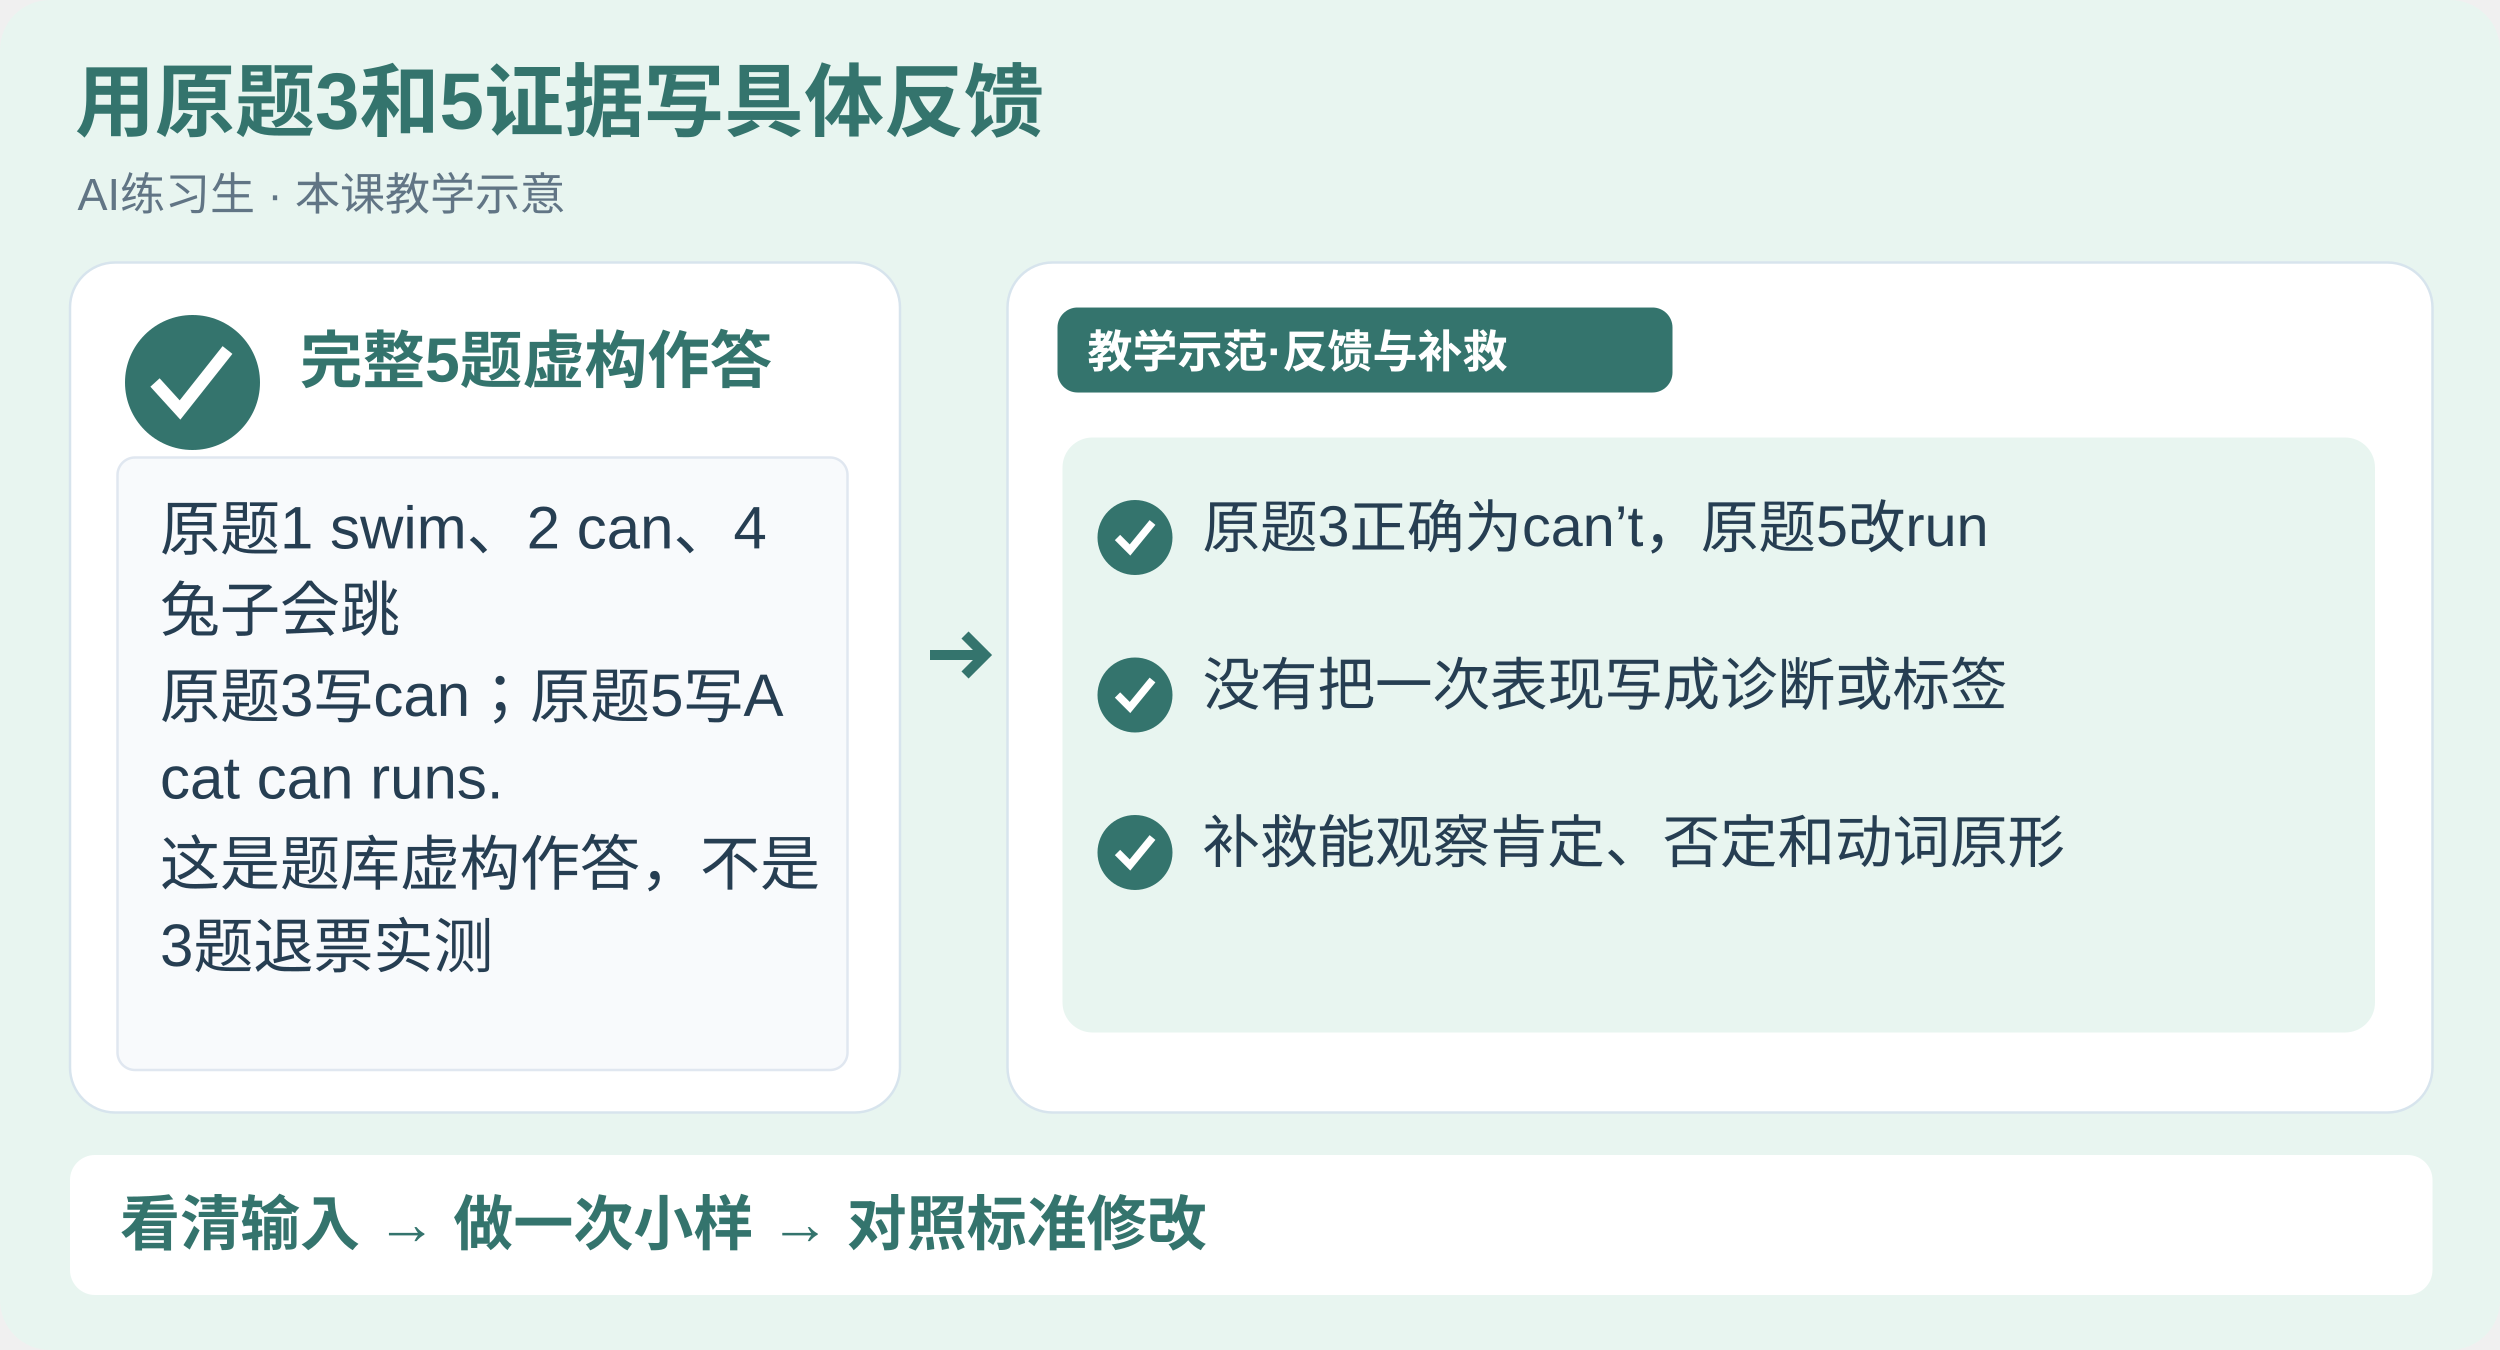
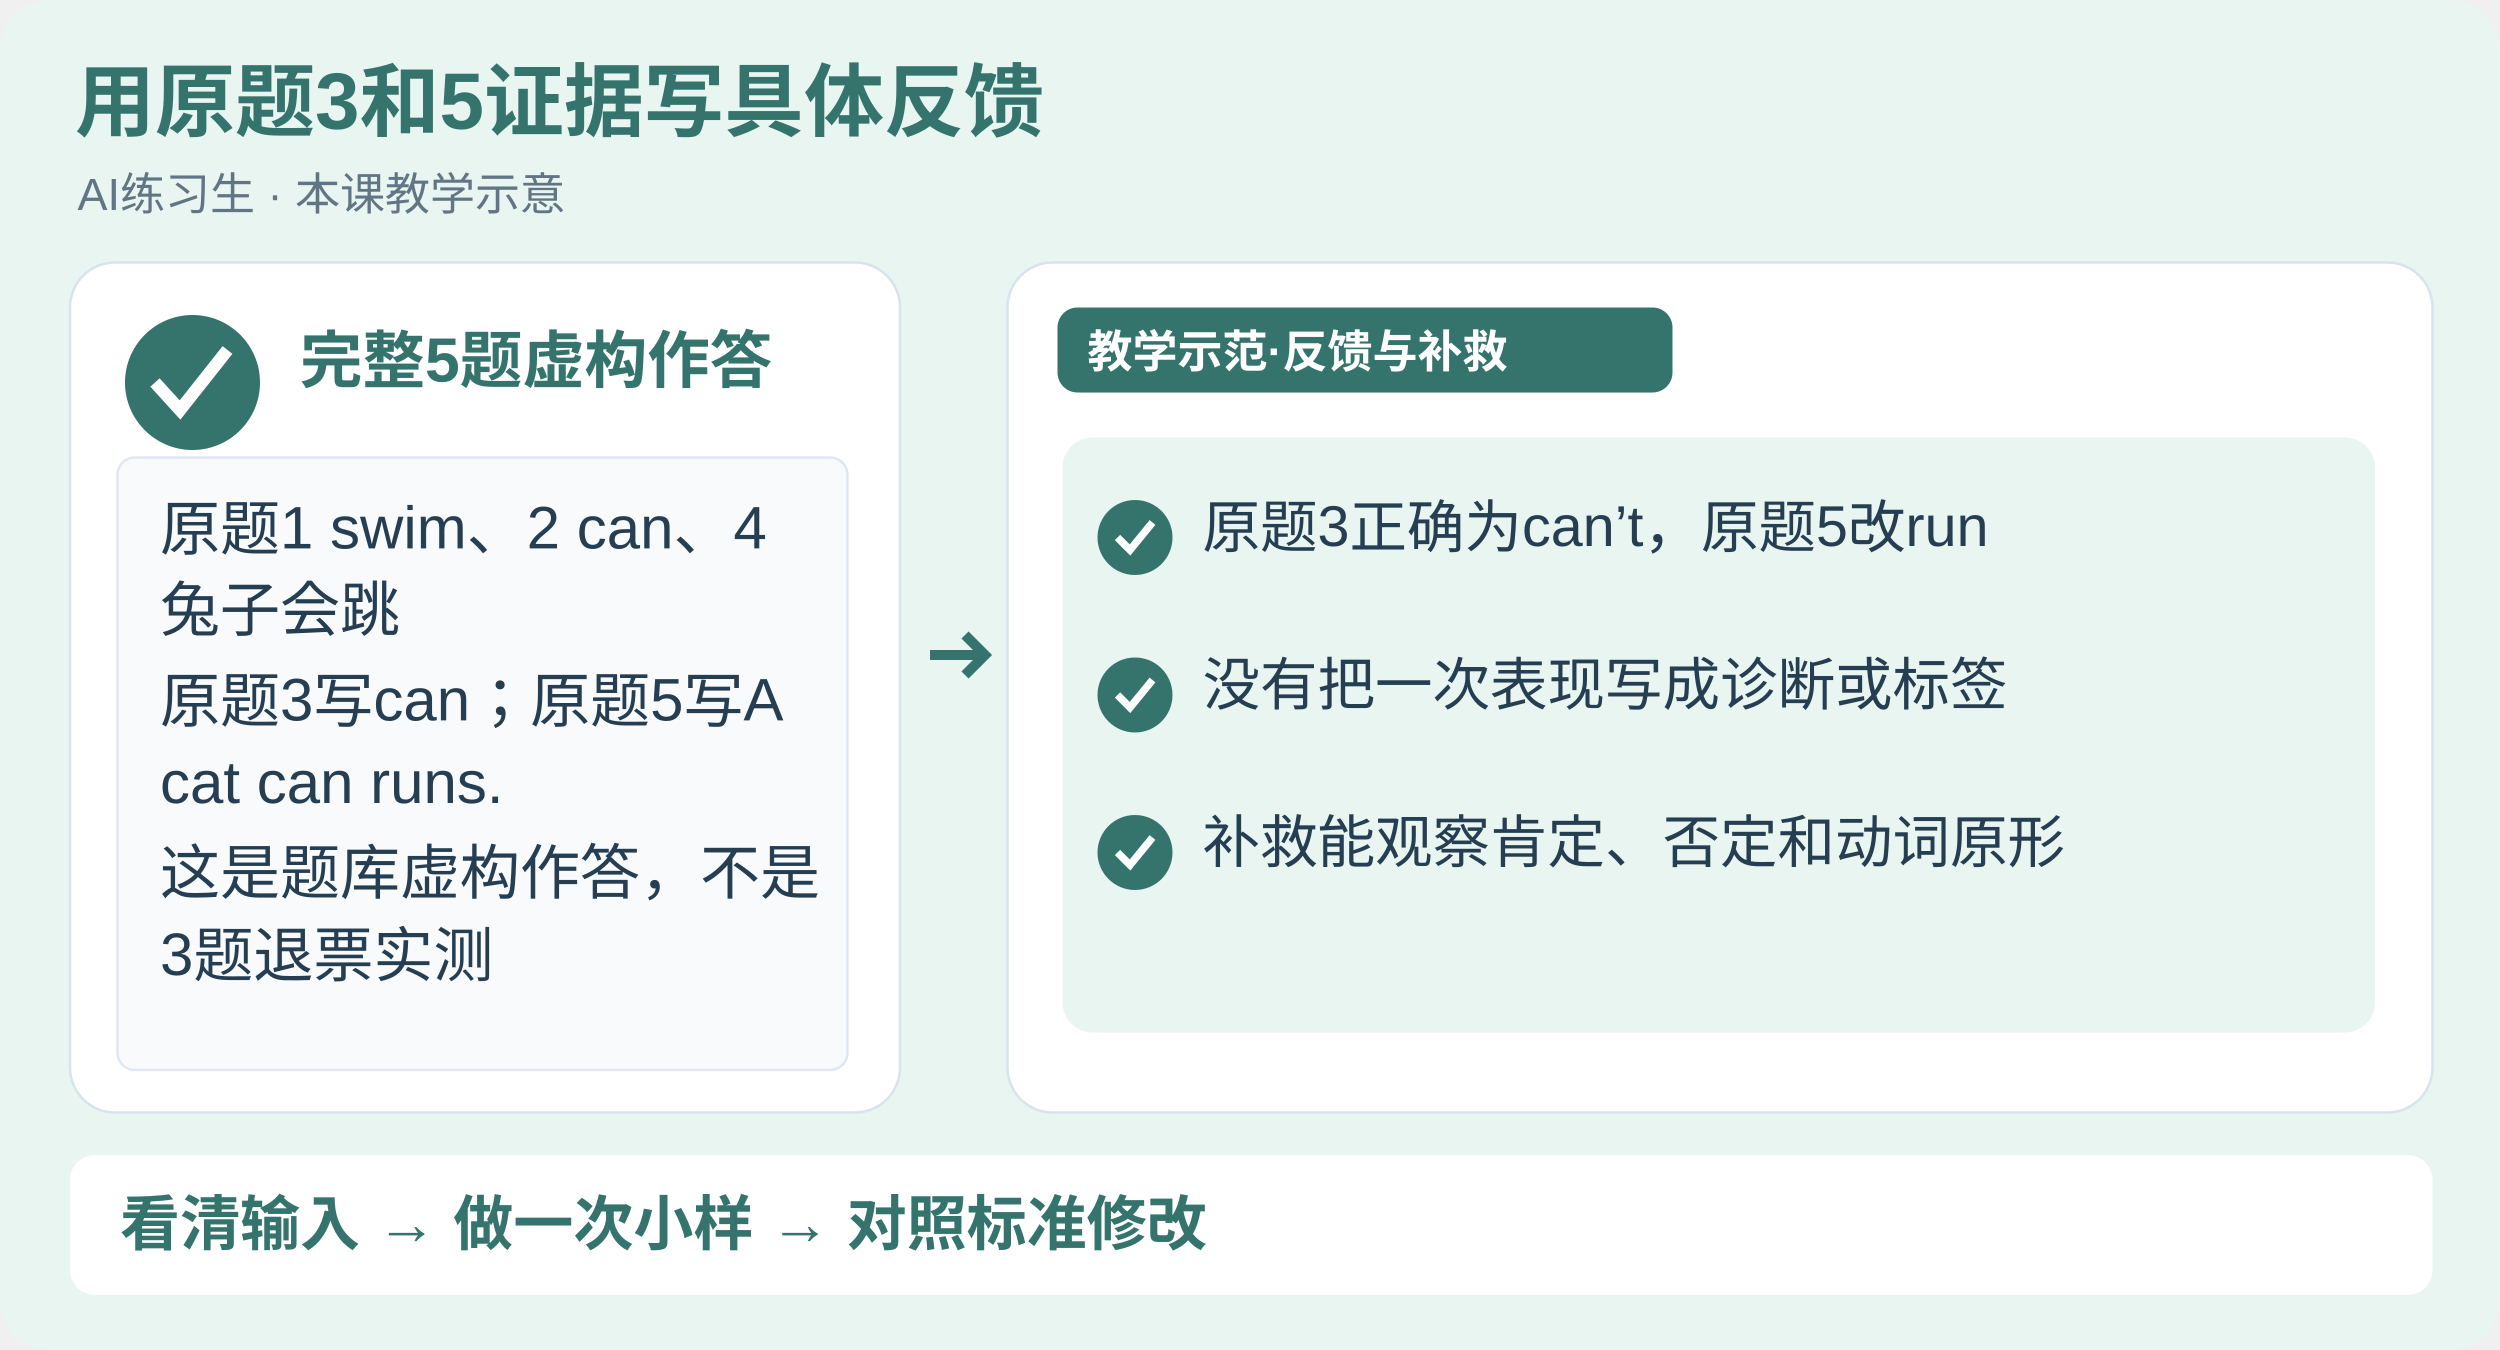
<svg xmlns="http://www.w3.org/2000/svg" width="1000" height="540" viewBox="0 0 1000 540" role="img" aria-labelledby="title desc">
  <style>text{font-family:'PingFang SC','Microsoft YaHei',Arial,sans-serif}</style>
  <rect x="0" y="0" width="1000" height="540" rx="20" fill="#e8f5f0" stroke="none" />
  <text x="30" y="52" font-size="32" fill="#34746d" font-weight="750">
    <tspan x="30" dy="0">用原题3和5证据写具体反馈</tspan>
  </text>
  <text x="31" y="84" font-size="18" fill="#617585" font-weight="500">
    <tspan x="31" dy="0">AI练习生 · 本课教学示意</tspan>
  </text>
  <rect x="28" y="105" width="332" height="340" rx="18" fill="#fff" stroke="#d7e4ed" />
  <circle cx="77" cy="153" r="27" fill="#34746d" />
  <path d="M62 153l10 11 19-24" fill="none" stroke="white" stroke-width="5" />
  <text x="120" y="153" font-size="25" fill="#34746d" font-weight="700">
    <tspan x="120" dy="0">完整5题虚构作答</tspan>
  </text>
  <rect x="47" y="183" width="292" height="245" rx="7" fill="#f8fafc" stroke="#e0e7f0" />
  <text x="64" y="220" font-size="24" fill="#263e52" font-weight="500">
    <tspan x="64" dy="0">原题1 swim、2 can、4</tspan>
    <tspan x="64" dy="32.4">兔子会跳</tspan>
  </text>
-   <text x="64" y="287" font-size="24" fill="#263e52" font-weight="500">
+   <text x="64" y="288.8" font-size="24" fill="#263e52" font-weight="500">
    <tspan x="64" dy="0">原题3写can；原题5写A </tspan>
    <tspan x="64" dy="32.4">cat can runs.</tspan>
  </text>
-   <text x="64" y="354" font-size="24" fill="#263e52" font-weight="500">
+   <text x="64" y="357.6" font-size="24" fill="#263e52" font-weight="500">
    <tspan x="64" dy="0">这是题库虚构作答，不是</tspan>
    <tspan x="64" dy="32.4">3题退票实测</tspan>
  </text>
  <path d="M372 262h22m-8-8l8 8-8 8" stroke="#34746d" stroke-width="4" fill="none" />
  <rect x="403" y="105" width="570" height="340" rx="18" fill="#fff" stroke="#d7e4ed" />
  <rect x="423" y="123" width="246" height="34" rx="8" fill="#34746d" stroke="none" />
  <text x="435" y="147" font-size="18" fill="#fff" font-weight="700">
    <tspan x="435" dy="0">教学示范·反馈与补救</tspan>
  </text>
  <rect x="425" y="175" width="525" height="238" rx="12" fill="#e8f5f0" stroke="none" />
  <circle cx="454" cy="215" r="15" fill="#34746d" />
  <path d="M447 215l5 5 9-11" stroke="white" stroke-width="3" fill="none" />
  <text x="481" y="219" font-size="23" fill="#263e52" font-weight="500">
    <tspan x="481" dy="0">原题3正确为can’t，原题5改run</tspan>
  </text>
  <circle cx="454" cy="278" r="15" fill="#34746d" />
  <path d="M447 278l5 5 9-11" stroke="white" stroke-width="3" fill="none" />
  <text x="481" y="282" font-size="23" fill="#263e52" font-weight="500">
    <tspan x="481" dy="0">没有把一次表现写成诊断或标签</tspan>
  </text>
  <circle cx="454" cy="341" r="15" fill="#34746d" />
  <path d="M447 341l5 5 9-11" stroke="white" stroke-width="3" fill="none" />
  <text x="481" y="345" font-size="23" fill="#263e52" font-weight="500">
    <tspan x="481" dy="0">补救能观察肯定、否定和动词原形</tspan>
  </text>
  <rect x="28" y="462" width="945" height="56" rx="10" fill="#fff" stroke="none" />
  <text x="48" y="498" font-size="24" fill="#34746d" font-weight="650">
    <tspan x="48" dy="0">看清输入 → 做一次小样 → 对照标准修改</tspan>
  </text>
</svg>
